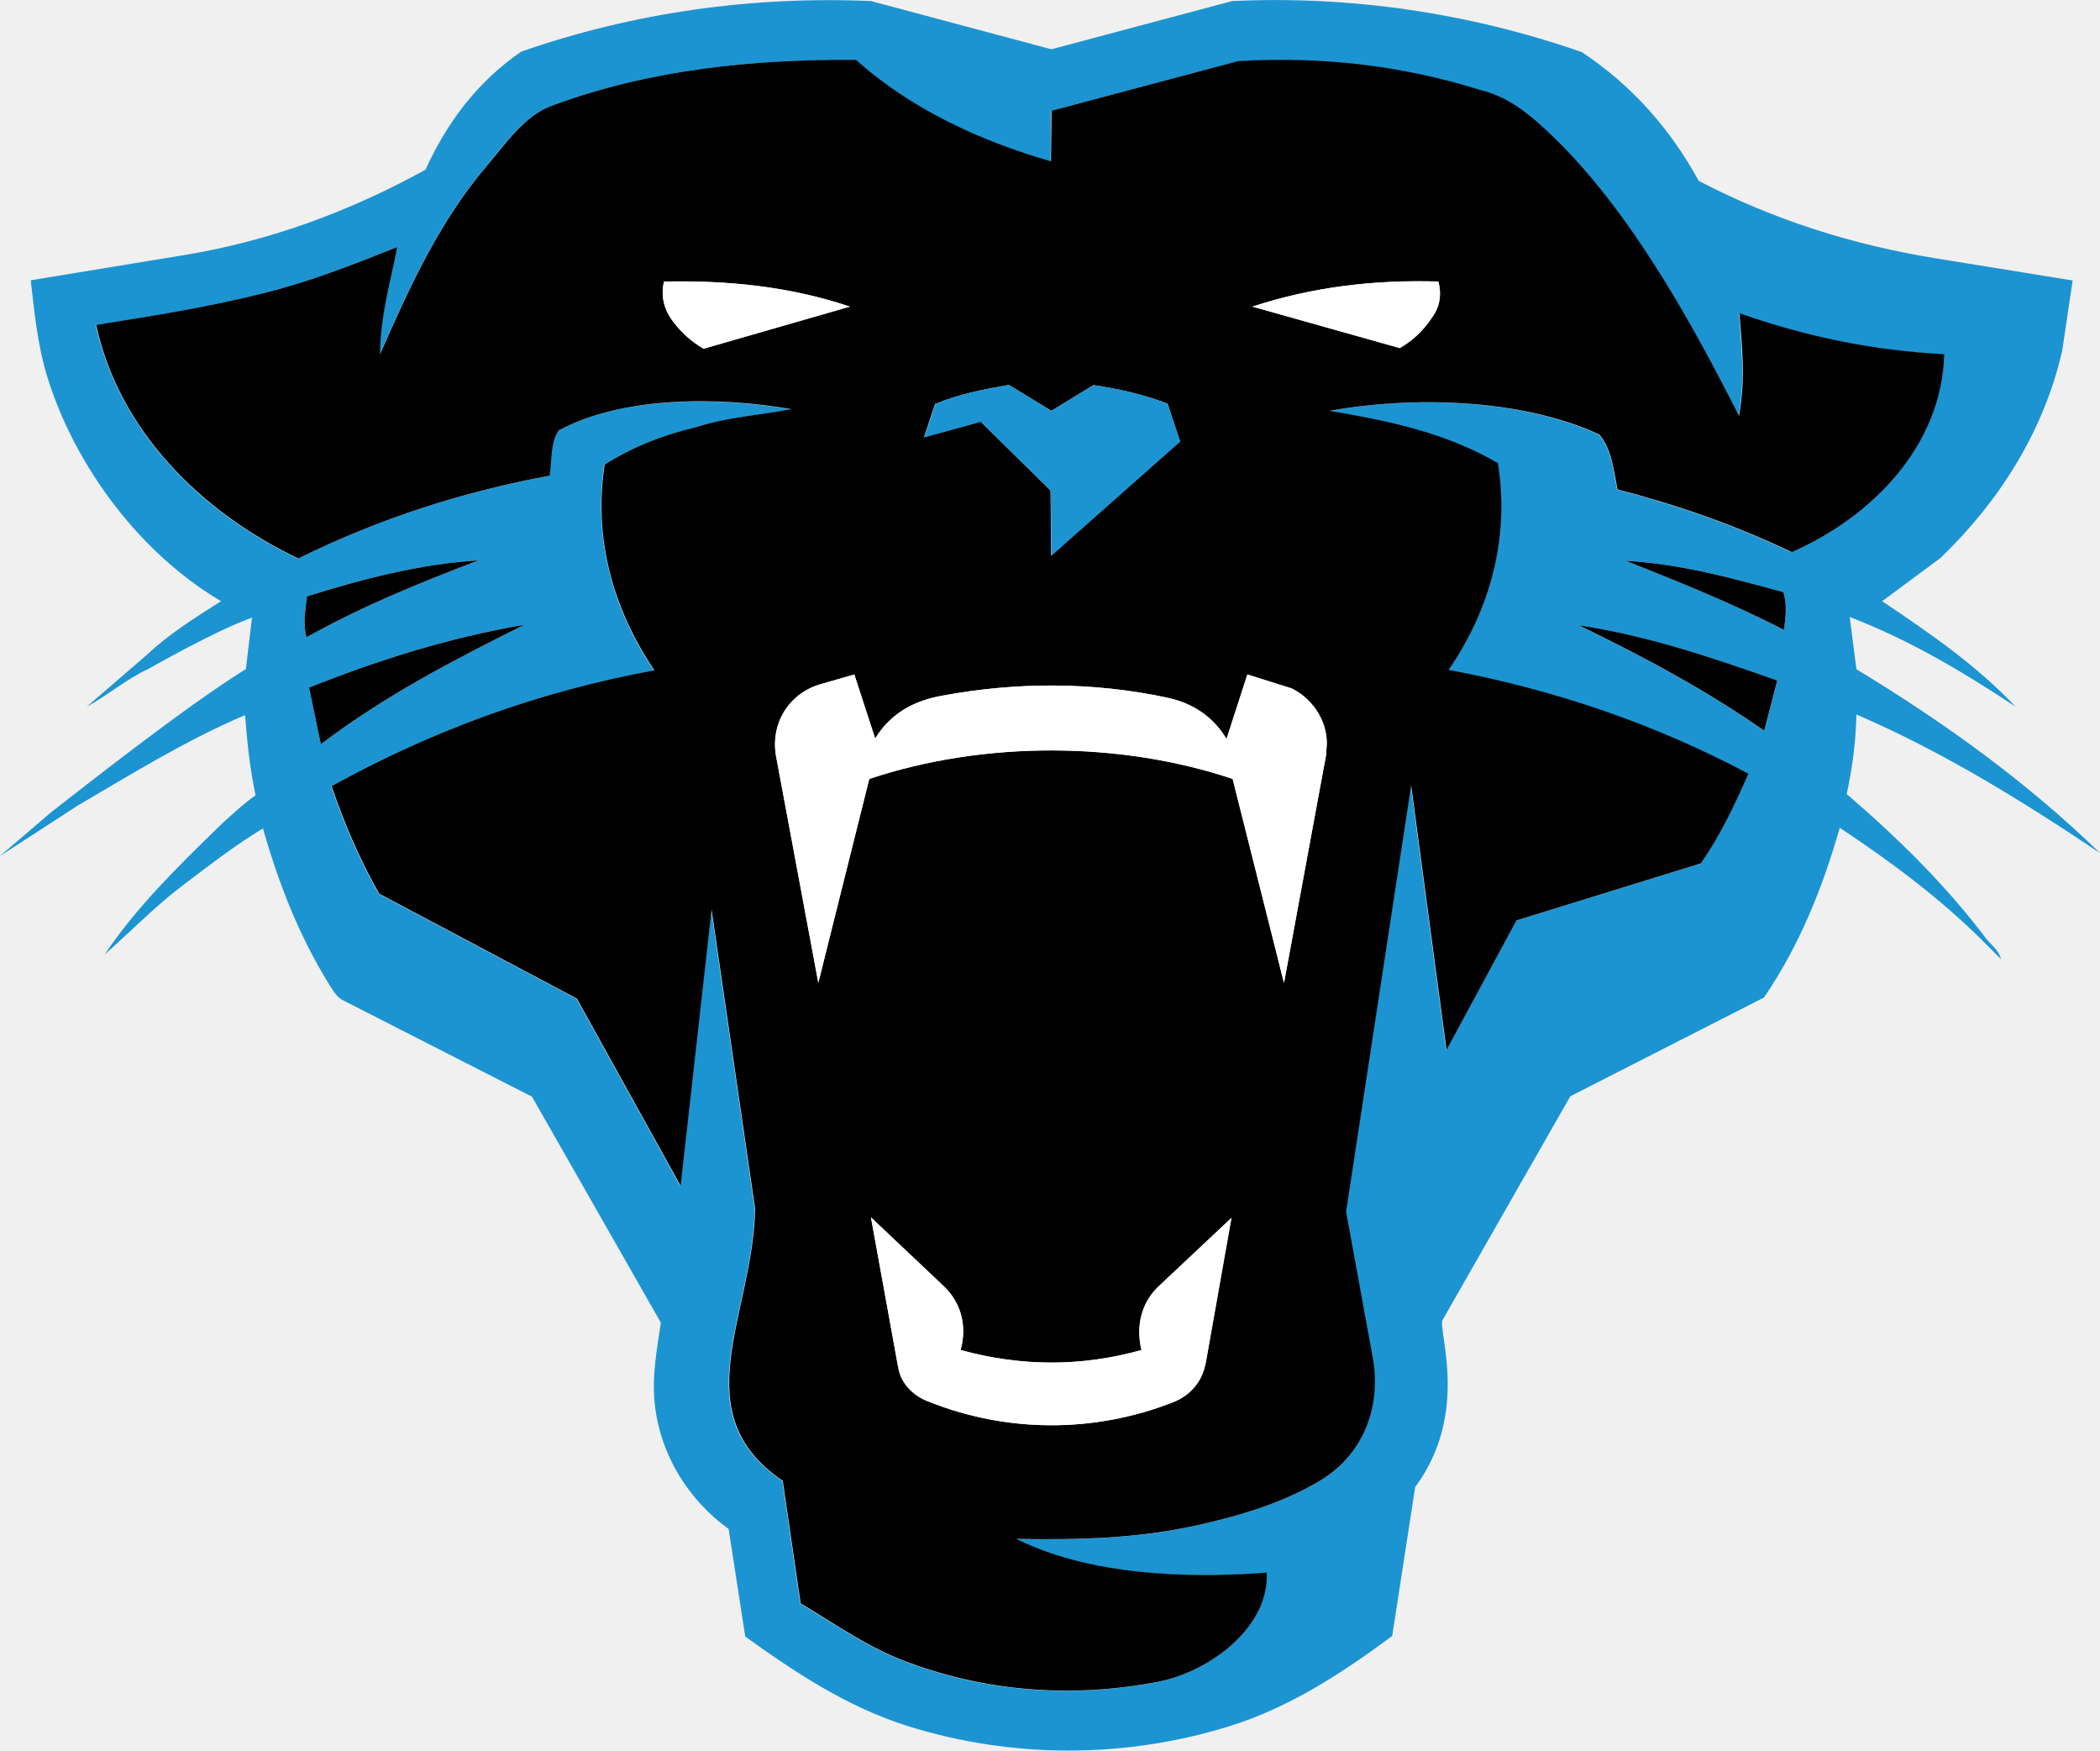
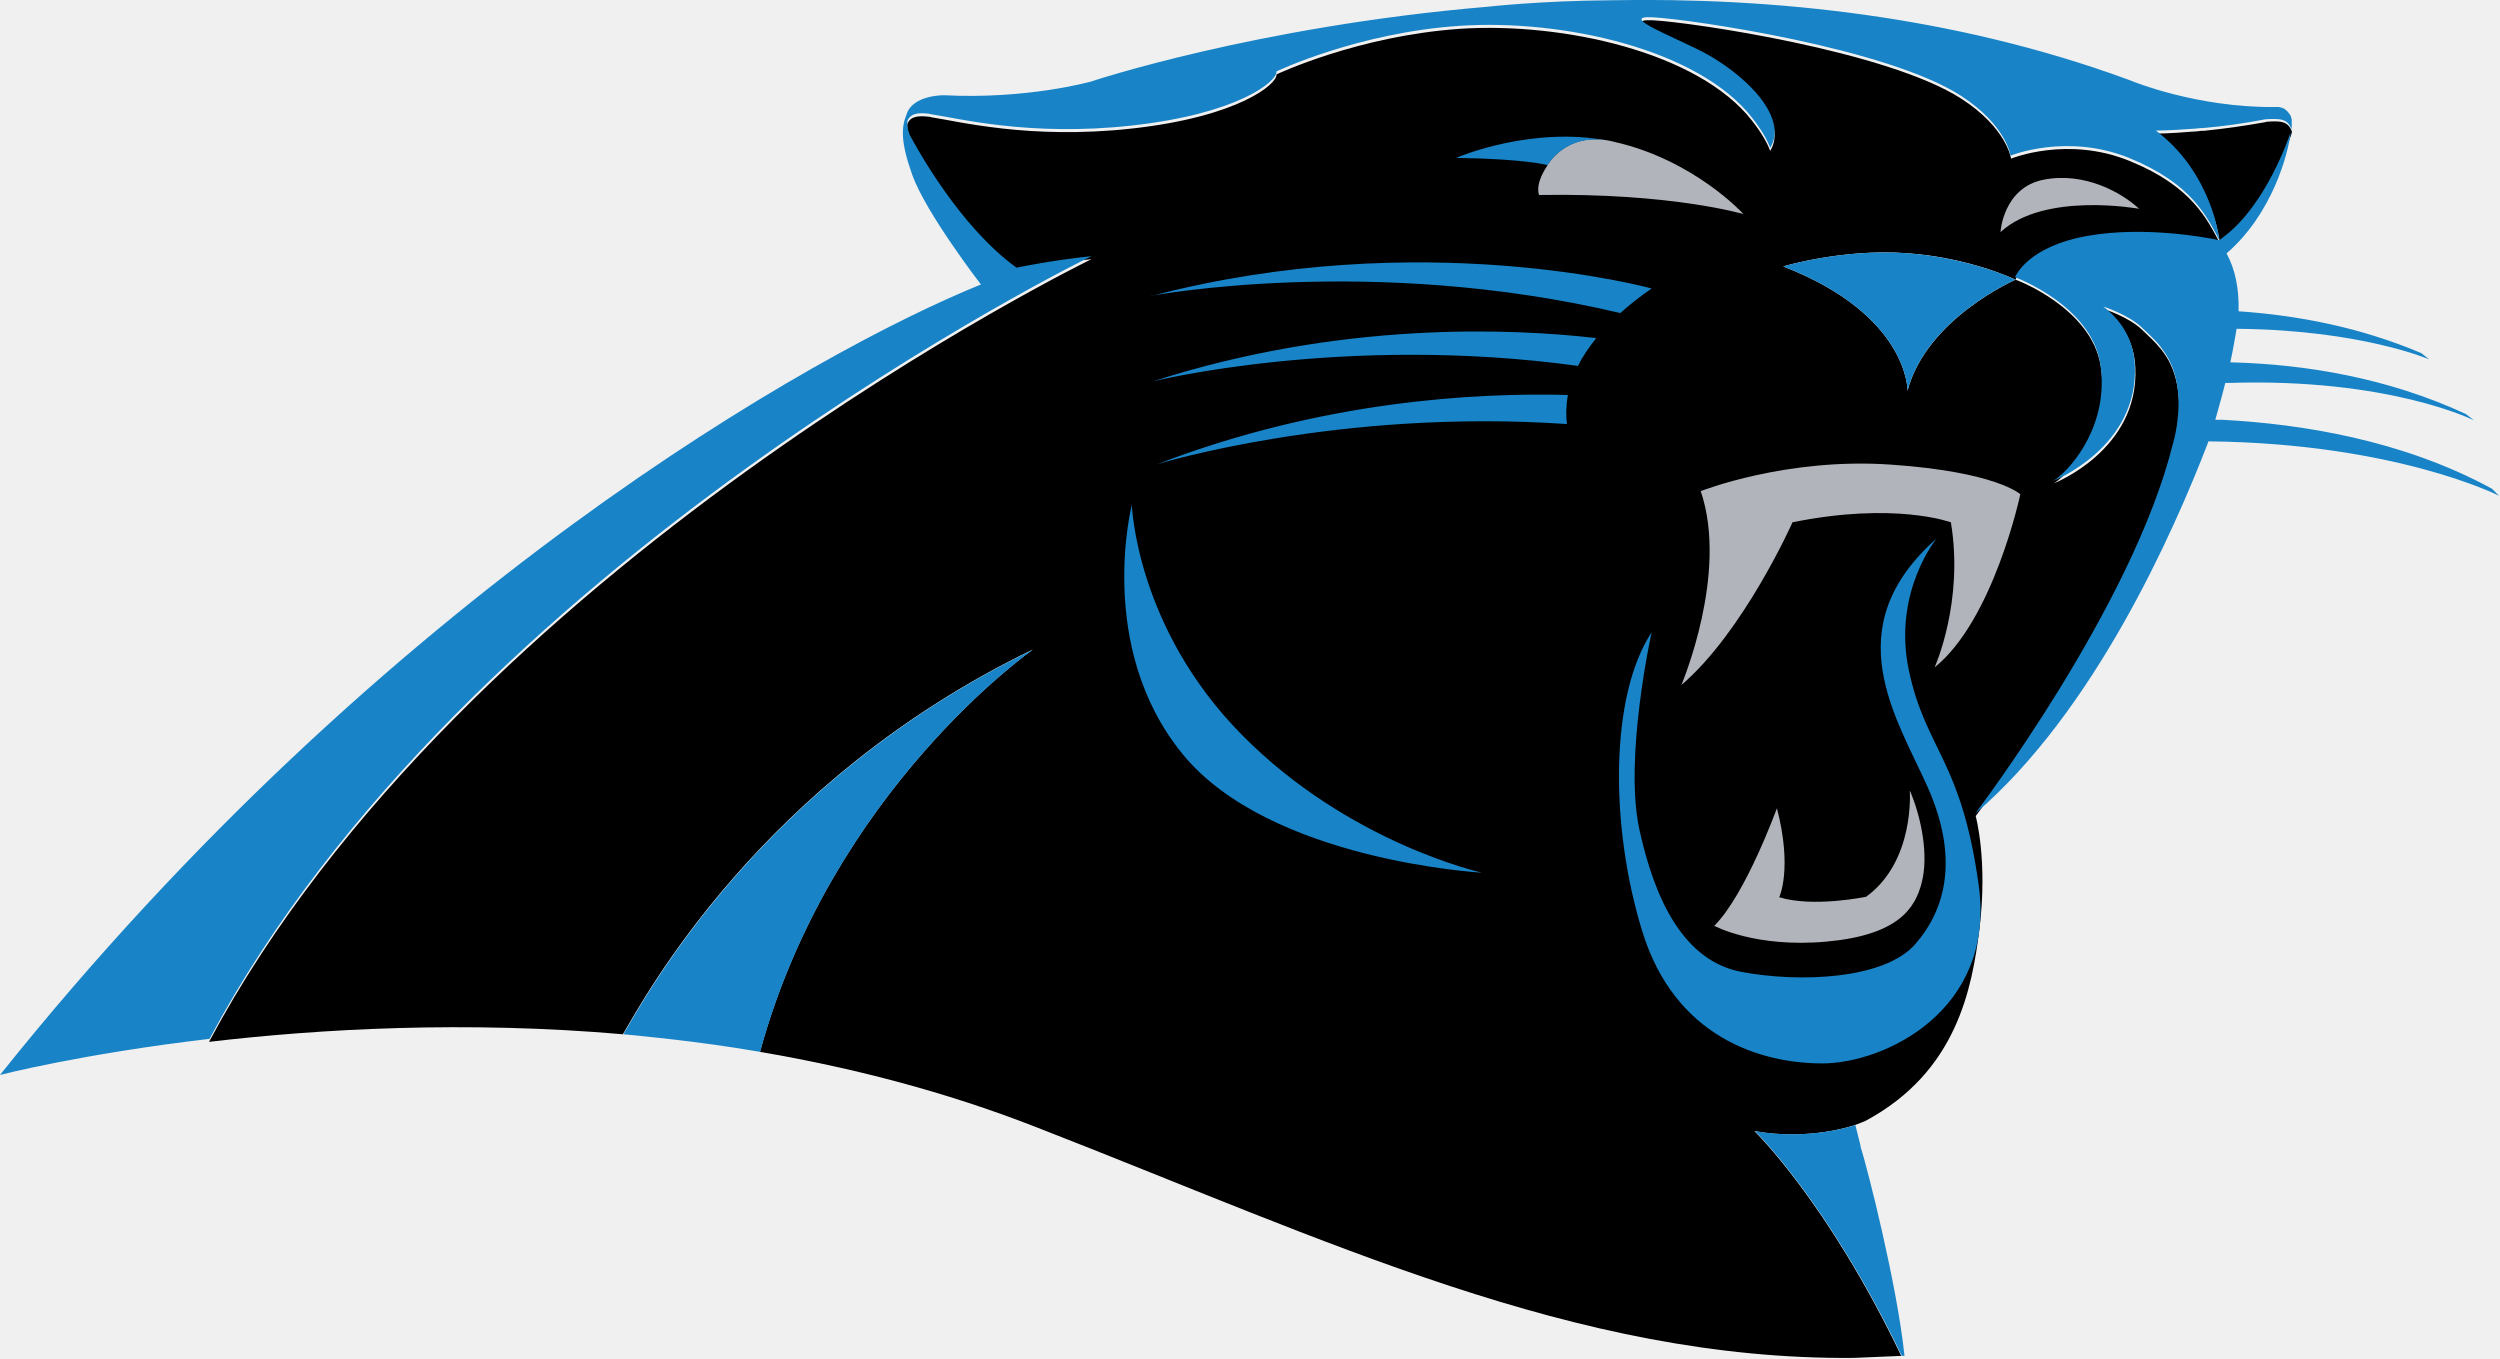
- <svg xmlns="http://www.w3.org/2000/svg" id="Layer_1" data-name="Layer 1" viewBox="0 0 99.75 83.13">
-   <path d="M87.72,37.71c.27-1.28.43-2.44.46-3.78,4.12,1.78,7.82,4.07,11.57,6.58-3.51-3.41-7.43-6.22-11.57-8.73l-.32-2.48c2.77,1.06,5.32,2.56,7.88,4.26-1.87-1.97-4.02-3.46-6.34-5.01l2.77-2.05c2.8-2.69,4.9-6.01,5.78-9.82l.5-3.36-6.42-1.04c-4.01-.64-7.79-1.84-11.34-3.69-1.38-2.52-3.2-4.55-5.56-6.12C69.76.61,64.18-.21,58.53.05l-8.59,2.29L41.37.05c-5.67-.24-11.26.54-16.61,2.4-2.08,1.43-3.52,3.35-4.55,5.61-3.62,1.99-7.39,3.38-11.44,4.05l-7.31,1.2c.18,1.54.32,3.09.8,4.63,1.33,4.25,4.41,8.35,8.24,10.61-1.35.85-2.52,1.6-3.54,2.56l-2.84,2.45c1.06-.58,1.86-1.3,2.92-1.79.1-.05,3.16-1.81,4.93-2.44l-.29,2.44c-3.03,1.89-7.86,5.73-9.25,6.8l-2.43,2.08,3.7-2.4c2.45-1.43,5.11-3.09,7.94-4.29.11,1.41.24,2.58.5,3.81-.46.29-1.57,1.31-1.83,1.57-1.94,1.89-3.85,3.77-5.34,5.99,1.35-1.2,2.45-2.34,3.77-3.33,1.17-.88,2.32-1.79,3.75-2.66.75,2.63,1.71,5.09,3.14,7.4.16.26.35.59.62.74l9.02,4.6,6.12,10.73c-.19,1.31-.43,2.52-.29,3.86.26,2.4,1.57,4.53,3.51,5.94l.79,5.11c2.39,1.71,4.81,3.32,7.66,4.23,4.97,1.57,10.38,1.57,15.35.02,2.9-.91,5.35-2.53,7.72-4.28l1.09-7.07c2.64-3.57,1.04-7.47,1.31-7.95l6.06-10.61,9.2-4.69c1.68-2.47,2.76-5.14,3.6-8.06,2.53,1.68,4.82,3.4,6.84,5.42l.82.82c-.11-.43-.45-.66-.67-.93-1.92-2.55-4.21-4.81-6.66-6.91ZM14.58,28.32c2.66-.83,5.38-1.54,8.15-1.71-2.85,1.09-5.43,2.13-8.17,3.65-.18-.62-.05-1.23.02-1.94ZM15.24,35.34l-.56-2.69c3.28-1.3,6.6-2.36,10.22-2.98-3.36,1.68-6.55,3.32-9.66,5.67ZM83.79,34.7c-2.8-1.95-5.72-3.51-8.81-5.01,3.33.51,6.34,1.54,9.44,2.63l-.62,2.39ZM84.74,29.91c-2.5-1.28-4.95-2.26-7.51-3.28,2.63.16,4.95.8,7.48,1.49.19.62.1,1.22.03,1.79ZM85.09,26.23c-2.72-1.3-5.42-2.23-8.28-2.98-.18-.9-.27-1.95-.87-2.61-3.75-1.73-8.96-1.83-12.8-1.12,2.92.5,5.53,1.06,7.99,2.48.56,3.46-.32,6.89-2.34,9.82,5.11.96,9.84,2.6,14.24,4.93-.69,1.57-1.35,2.95-2.26,4.26l-8.76,2.71-3.32,6.15-1.68-12.56-3.09,20.24,1.27,6.95c.42,2.32-.43,4.58-2.52,5.83-1.78,1.06-3.73,1.63-5.77,2.1-2.85.64-5.62.7-8.64.66,3.43,1.71,8.01,1.89,11.89,1.6.11,2.66-2.8,4.71-5.14,5.18-3.96.77-8.03.5-11.79-.88-1.92-.69-3.48-1.79-5.21-2.84l-.85-5.82c-4.76-3.22-1.41-7.88-1.31-12.91l-2.07-14.21-1.47,13.11-4.93-8.89-9.39-4.98c-.95-1.68-1.65-3.33-2.26-5.11,4.82-2.66,9.85-4.49,15.33-5.5-1.99-2.96-2.88-6.28-2.36-9.77,1.35-.85,2.79-1.41,4.36-1.78,1.49-.48,2.98-.56,4.5-.85-3.48-.61-8.04-.61-11.04,1.01-.4.54-.32,1.39-.43,2.15-4.17.77-8.11,2.03-11.94,3.93-4.6-2.18-8.52-6.09-9.6-11.09,2.68-.43,5.26-.83,7.88-1.49,2.21-.54,4.23-1.35,6.42-2.21-.34,1.73-.8,3.28-.82,5.09,1.43-3.2,2.82-6.31,5.11-8.99.83-.99,1.76-2.34,3.03-2.8,4.63-1.73,9.56-2.23,14.47-2.19,2.6,2.34,5.94,3.88,9.26,4.82l.03-2.4,8.86-2.36c3.88-.22,7.74.19,11.46,1.36,1.27.3,2.16.99,3.09,1.84,3.85,3.52,6.87,8.96,9.24,13.65.32-1.73.14-3.27.02-4.87,3.17,1.11,6.31,1.76,9.71,1.94-.11,4.31-3.38,7.71-7.24,9.4Z" fill="#1c94d1" />
-   <path d="M24.9,29.67c-3.36,1.68-6.55,3.32-9.66,5.67l-.56-2.69c3.28-1.3,6.6-2.36,10.22-2.98Z" fill="#010101" />
-   <path d="M84.42,32.31l-.62,2.39c-2.8-1.95-5.72-3.51-8.81-5.01,3.33.51,6.34,1.54,9.44,2.63Z" fill="#010101" />
-   <path d="M22.73,26.61c-2.85,1.09-5.43,2.13-8.17,3.65-.18-.62-.05-1.23.02-1.94,2.66-.83,5.38-1.54,8.15-1.71Z" fill="#010101" />
-   <path d="M84.74,29.91c-2.5-1.28-4.95-2.26-7.51-3.28,2.63.16,4.95.8,7.48,1.49.19.62.1,1.22.03,1.79Z" fill="#010101" />
-   <path d="M82.62,14.88c.13,1.6.3,3.14-.02,4.87-2.37-4.69-5.4-10.13-9.24-13.65-.93-.85-1.83-1.54-3.09-1.84-3.72-1.17-7.58-1.59-11.46-1.36l-8.86,2.36-.03,2.4c-3.32-.95-6.66-2.48-9.26-4.82-4.9-.03-9.84.46-14.47,2.19-1.27.46-2.19,1.81-3.03,2.8-2.29,2.68-3.69,5.78-5.11,8.99.02-1.81.48-3.36.82-5.09-2.19.87-4.21,1.67-6.42,2.21-2.63.66-5.21,1.06-7.88,1.49,1.07,5,5,8.91,9.6,11.09,3.83-1.89,7.77-3.16,11.94-3.93.11-.75.03-1.6.43-2.15,3-1.62,7.56-1.62,11.04-1.01-1.52.29-3.01.37-4.5.85-1.57.37-3.01.93-4.36,1.78-.53,3.49.37,6.81,2.36,9.77-5.48,1.01-10.51,2.84-15.33,5.5.61,1.78,1.31,3.43,2.26,5.11l9.39,4.98,4.93,8.89,1.47-13.11,2.07,14.21c-.1,5.03-3.44,9.69,1.31,12.91l.85,5.82c1.73,1.04,3.28,2.15,5.21,2.84,3.77,1.38,7.83,1.65,11.79.88,2.34-.46,5.26-2.52,5.14-5.18-3.88.29-8.46.11-11.89-1.6,3.01.05,5.78-.02,8.64-.66,2.03-.46,3.99-1.04,5.77-2.1,2.08-1.25,2.93-3.51,2.52-5.83l-1.27-6.95,3.09-20.24,1.68,12.56,3.32-6.15,8.76-2.71c.91-1.31,1.57-2.69,2.26-4.26-4.41-2.34-9.13-3.97-14.24-4.93,2.02-2.93,2.9-6.36,2.34-9.82-2.47-1.43-5.08-1.99-7.99-2.48,3.85-.7,9.05-.61,12.8,1.12.59.66.69,1.71.87,2.61,2.87.75,5.56,1.68,8.28,2.98,3.86-1.7,7.13-5.09,7.24-9.4-3.4-.18-6.54-.83-9.71-1.94ZM44.43,19.18c1.11-.46,2.28-.69,3.49-.9l2.02,1.23,2-1.22c1.23.18,2.39.45,3.52.88l.59,1.79-6.12,5.42-.03-3.09-3.32-3.27-2.69.74.53-1.59ZM33.42,16.56c-.58-.34-1.04-.75-1.43-1.27-.43-.54-.62-1.2-.45-1.92,3-.06,5.93.22,8.83,1.19l-6.95,2ZM57.26,64.76c-.16.85-.72,1.51-1.54,1.83-3.75,1.47-7.91,1.46-11.66-.05-.69-.27-1.25-.83-1.39-1.57l-1.3-7.16,3.46,3.27c.83.79,1.11,1.89.8,3.03,2.87.79,5.74.8,8.59,0-.27-1.12-.02-2.24.82-3.03l3.46-3.25-1.23,6.94ZM63.01,35.74l-2.02,10.94-2.44-9.69c-5.29-1.78-11.78-1.83-17.26,0l-2.42,9.68-2-10.72c-.3-1.59.61-3.03,2.11-3.46l1.6-.46.99,3.04c.72-1.17,1.81-1.79,3.17-2.03,3.54-.66,7.15-.66,10.65.08,1.27.26,2.23.91,2.87,1.97l.99-3.06,2.1.66c1.06.51,1.87,1.75,1.63,3.06ZM67.98,15.14c-.38.56-.87,1.03-1.49,1.39l-7-1.97c2.9-.95,5.83-1.28,8.83-1.19.18.66.05,1.27-.34,1.76Z" fill="#010101" />
-   <path d="M56.06,20.97l-6.12,5.42-.03-3.09-3.32-3.27-2.69.74.53-1.59c1.11-.46,2.28-.69,3.49-.9l2.02,1.23,2-1.22c1.23.18,2.39.45,3.52.88l.59,1.79Z" fill="#1c94d1" />
-   <path d="M40.37,14.56l-6.95,2c-.58-.34-1.04-.75-1.43-1.27-.43-.54-.62-1.2-.45-1.92,3-.06,5.93.22,8.83,1.19Z" fill="#fff" />
-   <path d="M63.01,35.74l-2.02,10.94-2.44-9.69c-5.29-1.78-11.78-1.83-17.26,0l-2.42,9.68-2-10.72c-.3-1.59.61-3.03,2.11-3.46l1.6-.46.99,3.04c.72-1.17,1.81-1.79,3.17-2.03,3.54-.66,7.15-.66,10.65.08,1.27.26,2.23.91,2.87,1.97l.99-3.06,2.1.66c1.06.51,1.87,1.75,1.63,3.06Z" fill="#fff" />
-   <path d="M58.49,57.82l-1.23,6.94c-.16.85-.72,1.51-1.54,1.83-3.75,1.47-7.91,1.46-11.66-.05-.69-.27-1.25-.83-1.39-1.57l-1.3-7.16,3.46,3.27c.83.79,1.11,1.89.8,3.03,2.87.79,5.74.8,8.59,0-.27-1.12-.02-2.24.82-3.03l3.46-3.25Z" fill="#fff" />
-   <path d="M67.98,15.14c-.38.56-.87,1.03-1.49,1.39l-7-1.97c2.9-.95,5.83-1.28,8.83-1.19.18.66.05,1.27-.34,1.76Z" fill="#fff" />
+ <svg xmlns="http://www.w3.org/2000/svg" id="Layer_1" data-name="Layer 1" viewBox="0 0 99.75 54.19">
+   <path d="M65.97.81c1.51.08,9.33,1.22,12.29,3.13,1.81,1.17,1.98,2.38,1.98,2.39,0,0,2.25-.93,4.75.1,2.5,1.02,3.08,2.35,3.58,3.26,0,0-2.7-.61-5.19-.19-2.48.42-2.96,1.65-2.96,1.66,0,0-1.83-.89-4.37-1.06-2.54-.18-4.9.53-4.9.53,5.02,1.95,4.96,4.96,4.96,4.96.77-2.89,4.31-4.43,4.31-4.43.02,0,3.03,1.12,3.4,3.45.37,2.34-1.06,4.14-1.86,4.67,0,0,3.4-1.33,3.24-4.62-.05-1.07-.57-1.81-1.26-2.33,0,0,0,0,0,0,.01,0,.98.31,1.52.82.25.24.52.48.77.79.29.37.38.61.38.61.12.25.21.54.27.87.21,1.2-.16,2.38-.16,2.38-1.6,6.49-7.87,14.74-7.89,14.76,0,0,.49,1.76.15,4.51-.3,2.38-.9,5.69-4.54,7.65-.12.05-.26.11-.43.17-.03.01-1.81.64-4.01.24,0,0,2.91,2.81,5.86,8.97,0,0,0,0,0,0l-1.89.08c-11.11.1-20.97-4.67-32.66-9.22-3.64-1.42-7.35-2.37-10.99-2.99,2.86-10.46,10.9-16.06,10.9-16.06-10.88,5.26-15.46,13.83-16.37,15.36h0s.02,0,.04,0c-6.31-.55-12.13-.22-16.55.3C18.51,22.53,43.55,10.34,43.55,10.34c-1.62.17-2.98.46-2.99.46-2.28-1.64-4.02-4.84-4.31-5.39.02.03.04.07.06.11,0,0-.13-.29-.11-.5,0-.02,0-.04,0-.05,0-.02,0-.03.01-.04.13-.3.45-.32.87-.27.02,0,.05,0,.08.02,1.04.15,3.91.9,7.99.45,4.28-.47,5.83-1.79,5.78-2.16,0,0,3.24-1.54,7.32-1.82,4.08-.27,9.52.92,11.66,3.67.39.5.61.9.72,1.2.13-.21.2-.47.17-.77-.11-1.1-1.46-2.27-2.66-2.95-1.06-.6-3.7-1.57-2.19-1.49ZM90.41,4.86c.61-.05.89-.02,1.04.4,0,0,0,0,0,0-.01.04-.02.08-.03.12-.02.05-.03.1-.06.15,0,.02-.94,2.8-2.67,4.06l-.12.1s-.26-2.65-2.53-4.36c0,0,.56,0,1.45-.08.01,0,.03,0,.04,0,.1,0,.2-.02.3-.03.03,0,.05,0,.08,0,.04,0,.07,0,.11-.01h0c.69-.07,1.5-.18,2.39-.34Z" />
+   <path d="M76.21,31.56c.47,1.11.74,2.58.47,3.64-.26,1.05-.95,2.11-3.8,2.37-2.85.26-4.48-.63-4.48-.63,1.26-1.26,2.49-4.68,2.5-4.69.63,2.43.09,3.55.09,3.55,1.37.42,3.47-.02,3.47-.02,1.95-1.42,1.74-4.21,1.74-4.22ZM67.85,19.6s3.42-1.36,7.62-1.06c4.19.29,5.14,1.18,5.14,1.18,0,.02-1.07,5.02-3.42,6.91,0,0,1.18-2.6.65-5.79,0,0-2.24-.83-6.32,0,0,.01-1.95,4.37-4.43,6.49,0-.02,1.89-4.44.77-7.73ZM81.54,7.17c1.63-.32,3.11.51,3.81,1.16-.02,0-3.77-.69-5.53.93,0,0,.1-1.77,1.72-2.09ZM61.75,6.58s.72-1.3,2.44-.97l.22.05c3.18.72,5.15,2.87,5.15,2.88-.01,0-2.87-.85-8.15-.76,0,0-.2-.39.34-1.19Z" fill="#b2b4bb" />
+   <path d="M74.23,45.73c.28.87,1.47,5.56,1.76,8.37h-.11s0,0,0,0c-2.95-6.15-5.86-8.97-5.86-8.97,2.2.39,3.97-.23,4.01-.24h0l.21.84ZM64.29.01c6.42-.12,13.63.61,20.58,3.15.07.03.14.05.21.08,0,0,2.57,1.06,5.69,1.03,0,0,.01,0,.04,0,0,0,0,0,0,0,.01,0,.02,0,.03,0,0,0,0,0,.01,0,.01,0,.03,0,.04,0,0,0,.01,0,.02,0,.02,0,.03,0,.05.01,0,0,.01,0,.02,0,.02,0,.03.01.05.02,0,0,.02,0,.02,0,.02,0,.03.01.05.02,0,0,.01,0,.02.01.02,0,.03.02.05.03,0,0,.02.01.02.02.02.01.03.02.05.04,0,0,.02.01.02.02.02.01.03.03.04.04,0,0,.01.02.02.03.01.02.03.03.04.05,0,0,.01.02.02.03.01.02.02.04.03.06,0,.01,0,.02.01.04,0,.02.01.05.02.07,0,.01,0,.03,0,.04,0,.03,0,.05,0,.08,0,.02,0,.03,0,.05,0,.03,0,.06,0,.09,0,.02,0,.04,0,.05,0,.02-.02.1-.03.14h0s0,0,0,0c-.1.94-.76,3.34-2.57,4.9.35.65.5,1.4.48,2.31,2.34.16,4.84.63,7.29,1.67l.32.25s-2.71-1.17-7.62-1.22h-.07s-.15.9-.25,1.34h.12c2.86.08,6.16.61,9.28,2.06l.32.25s-3.39-1.7-9.8-1.49c0,0-.05,0-.12,0-.11.42-.21.81-.31,1.15l-.09.32h.3c3.16.17,7.18.81,10.74,2.75l.28.28s-4.11-2.09-11.59-2.17c-1.39,3.62-4.56,10.79-9.31,14.85,0,0,0,0,0,0,0,0,6.29-8.26,7.89-14.76,0,0,.37-1.18.16-2.38-.06-.34-.15-.62-.27-.87,0,0-.1-.24-.38-.61-.24-.31-.52-.55-.77-.79-.54-.51-1.51-.81-1.52-.82,0,0,0,0,0,0,.68.52,1.2,1.26,1.26,2.33.16,3.28-3.22,4.61-3.24,4.62.8-.53,2.23-2.34,1.86-4.67-.37-2.33-3.38-3.44-3.4-3.45,0,0,.47-1.24,2.96-1.66,2.18-.37,4.52.05,5.07.16l.12.03.12-.1c1.74-1.26,2.67-4.06,2.67-4.06.02-.05.04-.1.06-.15.01-.04.02-.08.03-.12,0,0,0,0,0,0-.14-.41-.43-.44-1.04-.4-.88.17-1.7.28-2.39.34h0s-.07,0-.11.01c-.03,0-.05,0-.08,0-.1.01-.2.02-.3.03-.01,0-.03,0-.04,0-.89.07-1.45.07-1.45.07,2.26,1.71,2.53,4.35,2.53,4.36-.5-.91-1.07-2.23-3.58-3.26-2.5-1.02-4.75-.1-4.75-.1,0,0-.16-1.21-1.98-2.39-2.96-1.91-10.78-3.05-12.29-3.13-1.51-.08,1.13.89,2.19,1.49,1.2.68,2.55,1.85,2.66,2.95.03.3-.04.56-.17.77-.11-.31-.33-.7-.72-1.2-2.14-2.75-7.58-3.94-11.66-3.67-4.08.27-7.32,1.82-7.32,1.82.05.38-1.5,1.69-5.78,2.16-4.08.45-6.95-.3-7.99-.45-.03,0-.05-.01-.08-.02-.42-.05-.73-.03-.87.27,0,.01,0,.03-.01.04,0,.02,0,.04,0,.05-.02.21.11.5.11.5-.02-.05-.04-.08-.06-.11.29.56,2.03,3.75,4.31,5.39,0,0,1.37-.29,2.99-.46,0,0-25.04,12.19-35.19,31.23h0c-5.11.6-8.36,1.44-8.36,1.44C15.38,23.65,32.55,14.02,39.14,11.35c-.02-.02-2.2-2.86-2.74-4.37-.47-1.31-.44-1.91-.23-2.41.24-.79,1.49-.77,1.49-.77,3.33.17,5.83-.54,5.85-.54,0,0,6.61-2.21,15.83-2.99.01,0,2.1-.24,4.96-.26h0ZM77.29,21.46s-1.8,2.16-1.12,5.32c.68,3.16,2.09,3.53,2.78,8.54.69,5.01-3.77,7.11-6.24,7.11s-5.88-1.05-7.18-5.26c-1.3-4.21-1.3-9.41.37-11.94,0,0-1.11,5.01-.49,7.86.62,2.85,1.79,5.26,4.08,5.69,2.29.43,5.69.31,6.93-1.11,1.24-1.42,1.73-3.47.5-6.25-1.24-2.79-3.71-6.37.38-9.96ZM41.23,25.91s-8.04,5.59-10.9,16.06c-1.27-.22-2.53-.39-3.77-.53-.01,0-.88-.09-.95-.1-.03,0-.54-.05-.7-.07-.02,0-.04,0-.04,0h0c.91-1.53,5.49-10.1,16.37-15.36ZM45.16,20.12s.14,4.9,4.4,9.21c4.27,4.32,9.57,5.49,9.57,5.49,0,0-8.48-.47-11.95-4.74-3.48-4.26-2.02-9.96-2.01-9.97ZM46.18,18.52c6.57-2.53,12.72-2.86,16.38-2.76-.08.44-.08.83-.04,1.16-9.11-.63-16.34,1.6-16.34,1.6ZM71.15,10.63s2.37-.71,4.9-.53c2.54.18,4.37,1.06,4.37,1.06,0,0-3.54,1.53-4.31,4.43,0,0,.06-3.01-4.96-4.96ZM45.99,15.22c7.51-2.42,14.34-2.12,17.7-1.73-.31.39-.56.76-.73,1.11-9.3-1.28-16.94.61-16.97.62ZM45.94,11.81c10.8-2.83,19.96-.3,19.96-.3-.48.33-.89.66-1.25.98-9.96-2.35-18.68-.69-18.71-.69ZM58.12,6.29c.15-.06,3.05-1.27,6.07-.67-1.72-.33-2.44.97-2.44.97,0,0-.85-.25-3.63-.29h0s0,0,0,0c0,0,0,0,0,0Z" fill="#1884c7" />
</svg>
